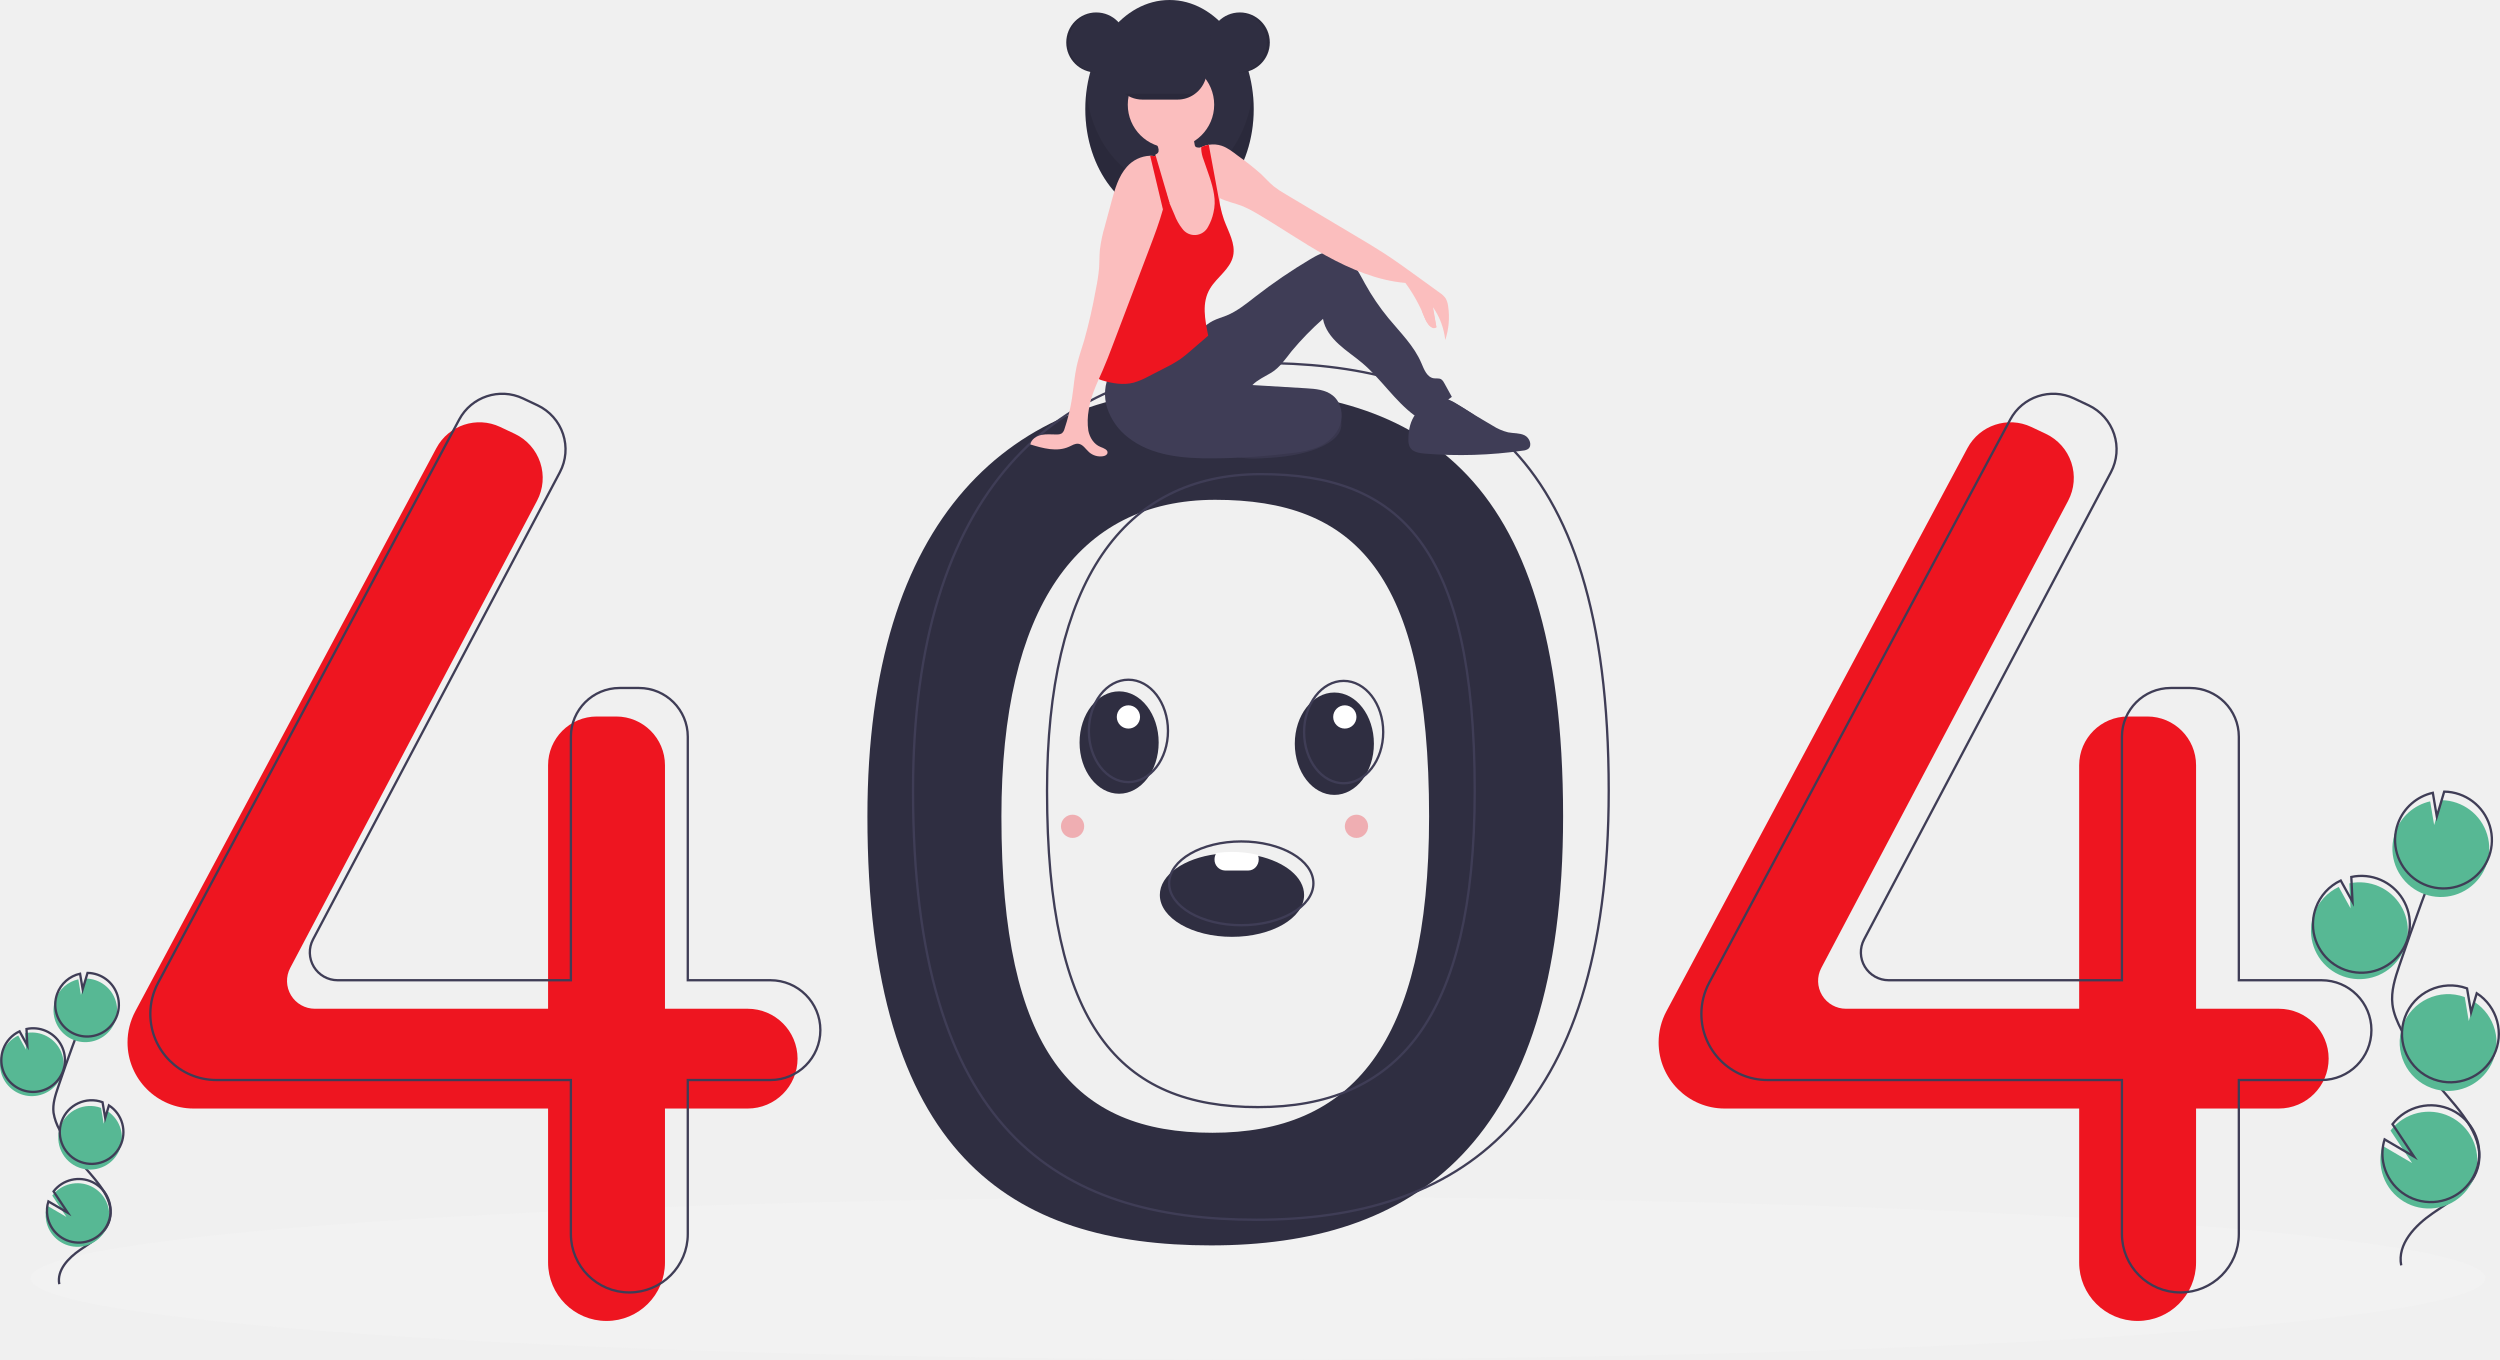
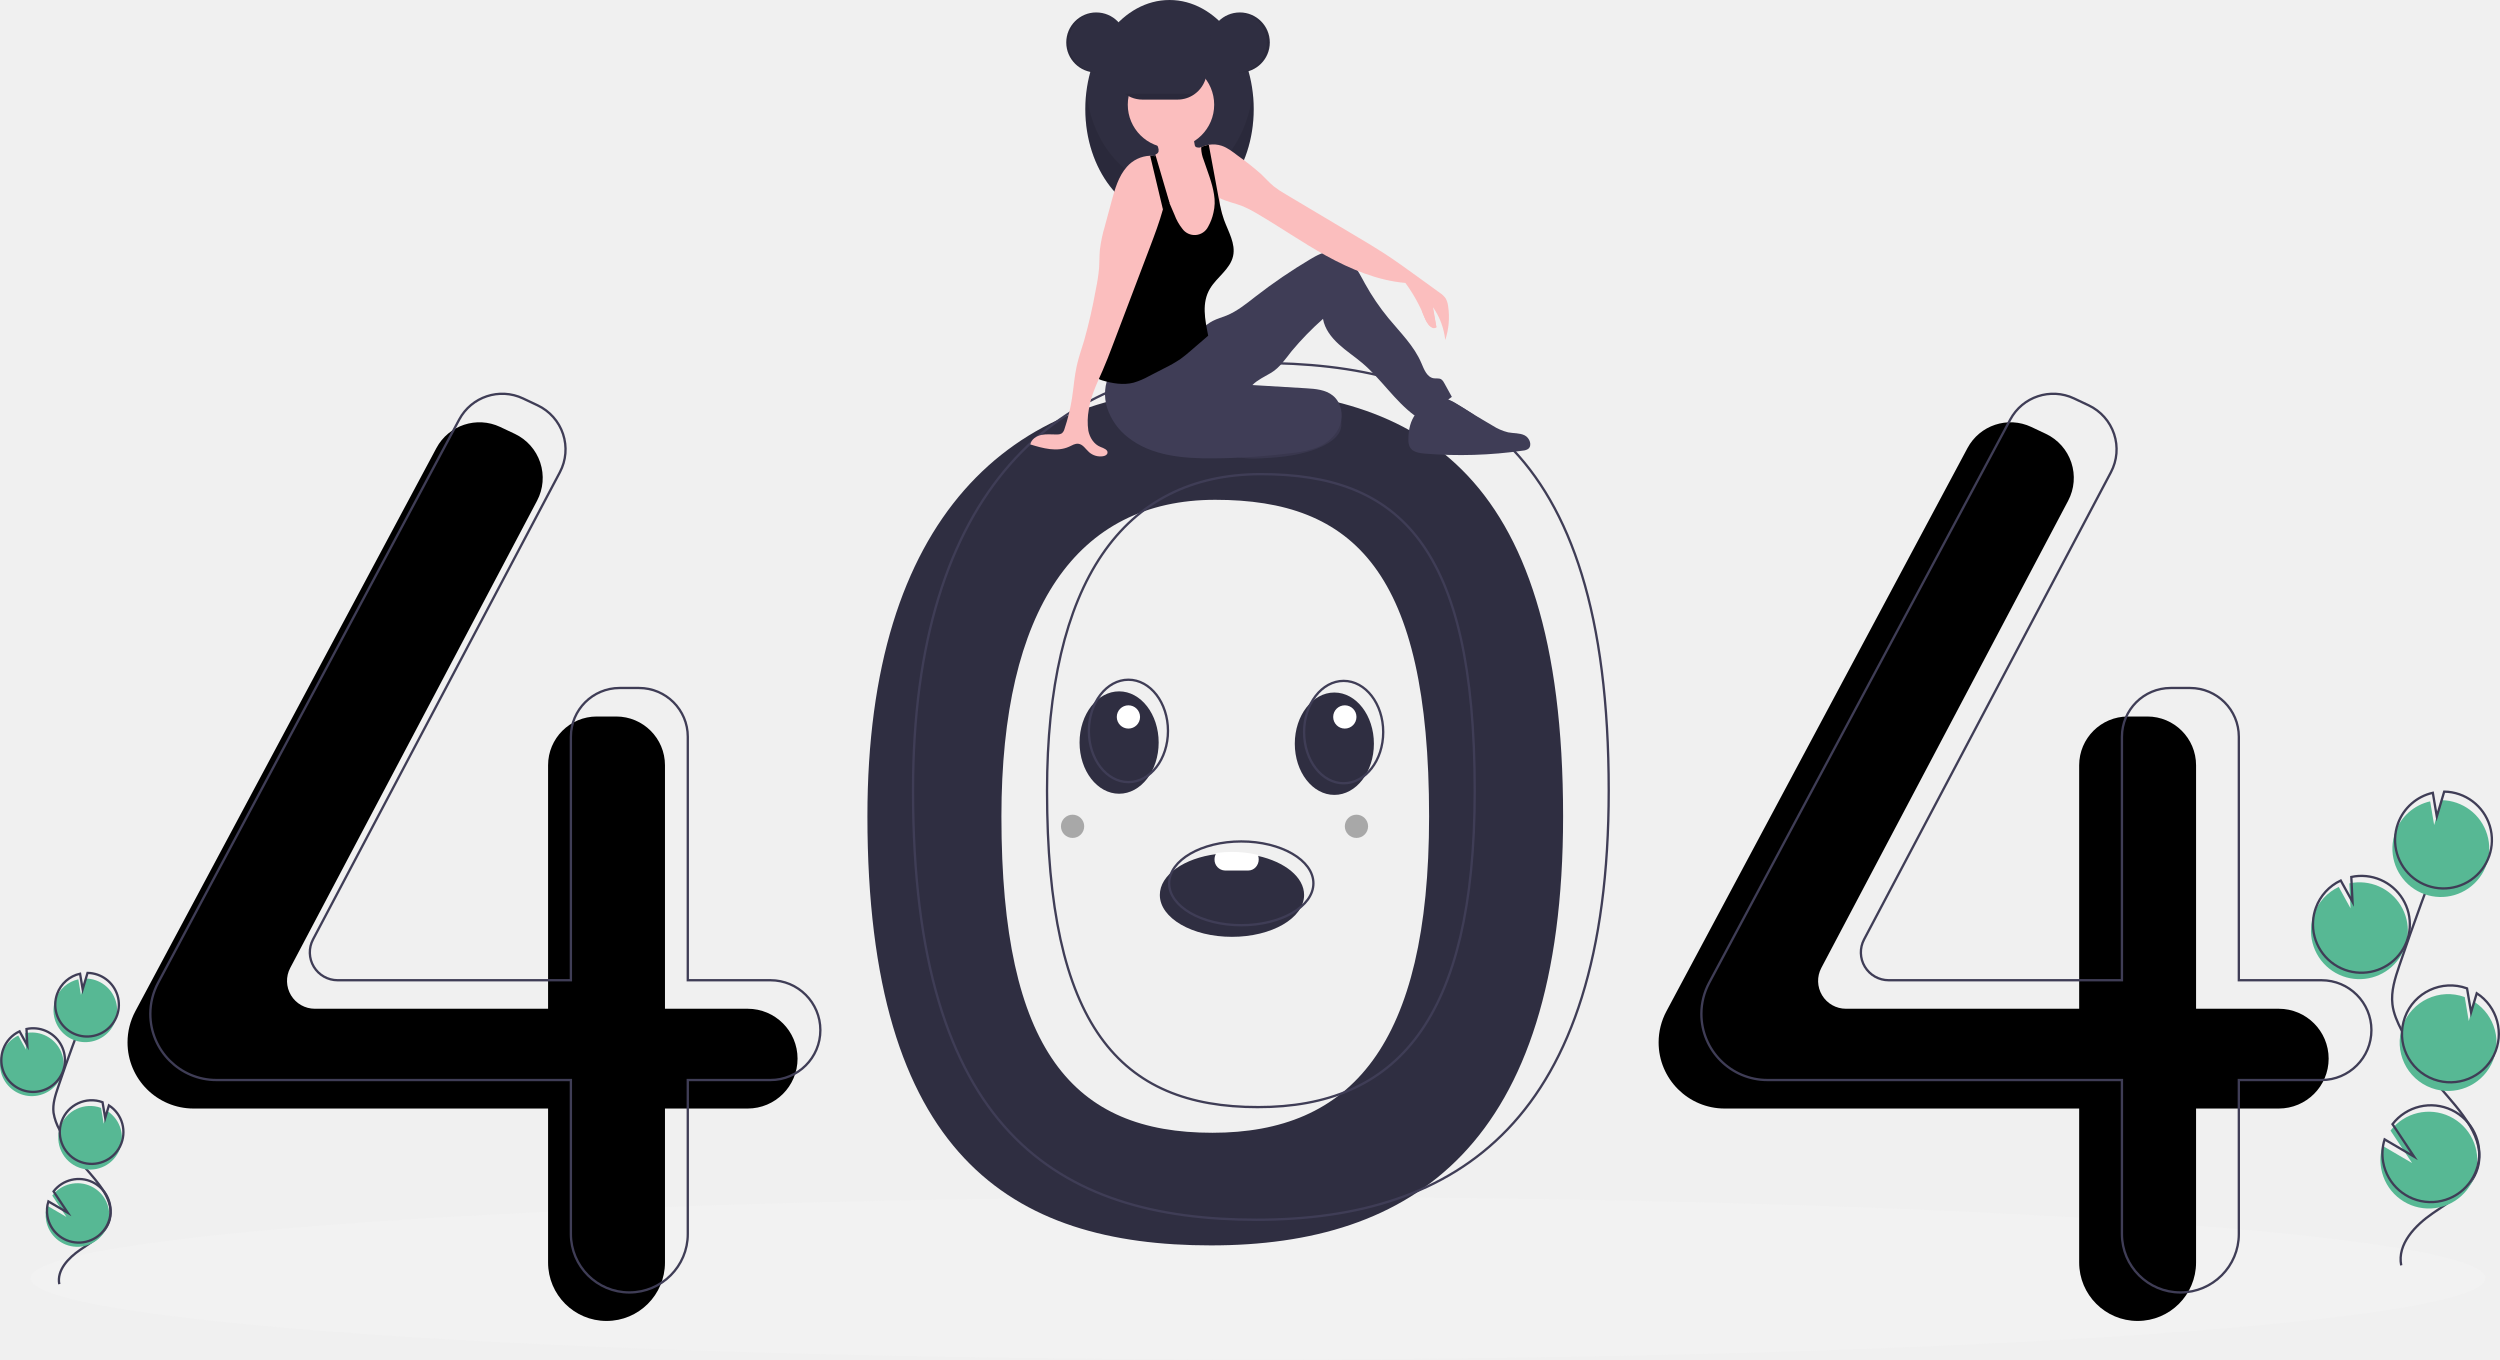
<svg xmlns="http://www.w3.org/2000/svg" id="fd59ce54-f850-4dfc-bc34-dd7d379d600e" data-name="Layer 1" width="1074.392" height="584.231" viewBox="0 0 1074.392 584.231">
  <ellipse cx="540.643" cy="549.309" rx="527.5" ry="34.922" fill="#f2f2f2" />
  <path d="M583.48,324.894c-85.944,0-147.651,55.139-147.651,183.798,0,145.813,61.707,184.411,147.651,184.411s151.327-42.274,151.327-184.411C734.807,356.753,669.424,324.894,583.48,324.894Zm.565,319.808c-59.527,0-90.626-34.923-90.626-135.916,0-89.112,32.372-136.105,91.899-136.105s91.899,30.868,91.899,136.105C677.217,607.234,643.572,644.703,584.045,644.703Z" transform="translate(-63.054 -157.8845)" fill="#2f2e41" />
-   <path d="M384.365,591.401H348.831V486.762A20.956,20.956,0,0,0,327.875,465.806h-8.326a20.956,20.956,0,0,0-20.956,20.956V591.401H198.363a11.963,11.963,0,0,1-10.578-17.552l106.082-200.78A20.956,20.956,0,0,0,284.287,344.33l-6.262-2.957a20.956,20.956,0,0,0-27.429,9.07L121.214,592.475a28.416,28.416,0,0,0-3.356,13.396v0a28.416,28.416,0,0,0,28.416,28.416H298.593v66.167a25.119,25.119,0,0,0,25.119,25.119h0a25.119,25.119,0,0,0,25.119-25.119V634.287h35.534a21.443,21.443,0,0,0,21.443-21.443v0A21.443,21.443,0,0,0,384.365,591.401Z" transform="translate(-63.054 -157.8845)" fill="#ee1520" />
-   <path d="M1042.362,591.401h-35.534V486.762A20.956,20.956,0,0,0,985.872,465.806h-8.326a20.956,20.956,0,0,0-20.956,20.956V591.401H856.359a11.963,11.963,0,0,1-10.578-17.552L951.864,373.069A20.956,20.956,0,0,0,942.284,344.33l-6.262-2.957a20.956,20.956,0,0,0-27.429,9.07L779.211,592.475a28.416,28.416,0,0,0-3.356,13.396v0a28.416,28.416,0,0,0,28.416,28.416H956.589v66.167a25.119,25.119,0,0,0,25.119,25.119h0a25.119,25.119,0,0,0,25.119-25.119V634.287h35.534a21.443,21.443,0,0,0,21.443-21.443v0A21.443,21.443,0,0,0,1042.362,591.401Z" transform="translate(-63.054 -157.8845)" fill="#ee1520" />
+   <path d="M384.365,591.401H348.831V486.762A20.956,20.956,0,0,0,327.875,465.806h-8.326a20.956,20.956,0,0,0-20.956,20.956V591.401H198.363a11.963,11.963,0,0,1-10.578-17.552l106.082-200.78A20.956,20.956,0,0,0,284.287,344.33l-6.262-2.957a20.956,20.956,0,0,0-27.429,9.07L121.214,592.475a28.416,28.416,0,0,0-3.356,13.396v0a28.416,28.416,0,0,0,28.416,28.416H298.593v66.167a25.119,25.119,0,0,0,25.119,25.119h0a25.119,25.119,0,0,0,25.119-25.119V634.287h35.534a21.443,21.443,0,0,0,21.443-21.443v0A21.443,21.443,0,0,0,384.365,591.401Z" transform="translate(-63.054 -157.8845)" fill="#000000" />
+   <path d="M1042.362,591.401h-35.534V486.762A20.956,20.956,0,0,0,985.872,465.806h-8.326a20.956,20.956,0,0,0-20.956,20.956V591.401H856.359a11.963,11.963,0,0,1-10.578-17.552L951.864,373.069A20.956,20.956,0,0,0,942.284,344.33l-6.262-2.957a20.956,20.956,0,0,0-27.429,9.07L779.211,592.475a28.416,28.416,0,0,0-3.356,13.396v0a28.416,28.416,0,0,0,28.416,28.416H956.589v66.167a25.119,25.119,0,0,0,25.119,25.119h0a25.119,25.119,0,0,0,25.119-25.119V634.287h35.534a21.443,21.443,0,0,0,21.443-21.443v0A21.443,21.443,0,0,0,1042.362,591.401Z" transform="translate(-63.054 -157.8845)" fill="#000000" />
  <path d="M394.168,579.148H358.634V474.509a20.956,20.956,0,0,0-20.956-20.956h-8.326a20.956,20.956,0,0,0-20.956,20.956V579.148H208.165a11.963,11.963,0,0,1-10.578-17.552L303.67,360.816a20.956,20.956,0,0,0-9.58-28.739l-6.262-2.957a20.956,20.956,0,0,0-27.429,9.07L131.017,580.222a28.416,28.416,0,0,0-3.356,13.396v0a28.416,28.416,0,0,0,28.416,28.416H308.395v66.167a25.119,25.119,0,0,0,25.119,25.119h0a25.119,25.119,0,0,0,25.119-25.119V622.034h35.534a21.443,21.443,0,0,0,21.443-21.443v0A21.443,21.443,0,0,0,394.168,579.148Z" transform="translate(-63.054 -157.8845)" fill="none" stroke="#3f3d56" stroke-miterlimit="10" />
  <path d="M1060.742,579.148h-35.534V474.509a20.956,20.956,0,0,0-20.956-20.956H995.925a20.956,20.956,0,0,0-20.956,20.956V579.148H874.739a11.963,11.963,0,0,1-10.578-17.552L970.244,360.816a20.956,20.956,0,0,0-9.58-28.739l-6.262-2.957a20.956,20.956,0,0,0-27.429,9.07L797.59,580.222a28.416,28.416,0,0,0-3.356,13.396v0a28.416,28.416,0,0,0,28.416,28.416H974.969v66.167a25.119,25.119,0,0,0,25.119,25.119h0a25.119,25.119,0,0,0,25.119-25.119V622.034h35.534a21.443,21.443,0,0,0,21.443-21.443v0A21.443,21.443,0,0,0,1060.742,579.148Z" transform="translate(-63.054 -157.8845)" fill="none" stroke="#3f3d56" stroke-miterlimit="10" />
  <path d="M603.085,313.866c-85.944,0-147.651,55.139-147.651,183.798,0,145.813,61.707,184.411,147.651,184.411s151.327-42.274,151.327-184.411C754.412,345.725,689.029,313.866,603.085,313.866Zm.565,319.808c-59.527,0-90.626-34.923-90.626-135.916,0-89.112,32.372-136.105,91.899-136.105s91.899,30.868,91.899,136.105C696.822,596.206,663.177,633.675,603.65,633.675Z" transform="translate(-63.054 -157.8845)" fill="none" stroke="#3f3d56" stroke-miterlimit="10" />
  <circle cx="471.141" cy="18.25" r="12.901" fill="#2f2e41" />
  <ellipse cx="502.607" cy="46.885" rx="36.186" ry="46.885" fill="#2f2e41" />
  <path d="M565.661,237.494c-18.128,0-33.141-17.271-35.776-39.805a60.976,60.976,0,0,0-.41,7.08c0,25.894,16.201,46.885,36.186,46.885s36.186-20.991,36.186-46.885a60.976,60.976,0,0,0-.41-7.08C598.803,220.224,583.789,237.494,565.661,237.494Z" transform="translate(-63.054 -157.8845)" opacity="0.1" />
  <path d="M639.296,342.073c-.777,3.193-4.128,5.751-7.839,7.538-7.802,3.757-17.425,4.878-26.76,5.254a45.176,45.176,0,0,1-7.144-.132,20.537,20.537,0,0,1-12.251-5.631,1.681,1.681,0,0,1,.044-2.844c4.969-5.459,13.262-8.806,21.616-11.216,6.334-1.827,17.381-6.561,24.29-5.922C637.944,329.739,640.277,338.041,639.296,342.073Z" transform="translate(-63.054 -157.8845)" fill="#3f3d56" />
  <path d="M639.296,342.073c-.777,3.193-4.128,5.751-7.839,7.538-7.802,3.757-17.425,4.878-26.76,5.254a45.176,45.176,0,0,1-7.144-.132,20.537,20.537,0,0,1-12.251-5.631,1.681,1.681,0,0,1,.044-2.844c4.969-5.459,13.262-8.806,21.616-11.216,6.334-1.827,17.381-6.561,24.29-5.922C637.944,329.739,640.277,338.041,639.296,342.073Z" transform="translate(-63.054 -157.8845)" opacity="0.1" />
  <path d="M540.098,318.206a19.77,19.77,0,0,0-1.199,15.075,26.339,26.339,0,0,0,8.829,12.497c10.095,8.092,23.988,9.205,36.925,9.093a284.649,284.649,0,0,0,33.905-2.324,40.538,40.538,0,0,0,11.001-2.554c4.222-1.827,7.933-5.178,9.436-9.526s.436-9.672-3.134-12.574c-3.137-2.55-7.463-2.9-11.498-3.143l-23.088-1.387c2.281-2.308,5.318-3.614,8.096-5.292,3.685-2.226,6.134-5.965,8.813-9.335a129.001,129.001,0,0,1,13.439-13.817c.751,4.31,3.478,7.85,6.687,10.824s6.908,5.368,10.244,8.2c8.079,6.858,13.896,16.167,22.392,22.5a43.829,43.829,0,0,0,16.049-8.012l-3.302-5.981a3.94,3.94,0,0,0-1.245-1.553c-.935-.575-2.14-.279-3.225-.441-2.901-.435-4.168-3.784-5.306-6.487-3.125-7.422-9.108-13.18-14.218-19.404a98.009,98.009,0,0,1-9.996-14.723c-1.717-3.102-3.288-6.331-5.617-9.003s-5.594-4.773-9.139-4.781c-3.132-.007-6.021,1.584-8.714,3.183a230.477,230.477,0,0,0-23.63,16.099c-3.944,3.062-7.863,6.296-12.489,8.174-1.947.79-4,1.331-5.869,2.292-3.273,1.684-5.757,4.534-8.431,7.064C566.277,311.892,553.219,317.738,540.098,318.206Z" transform="translate(-63.054 -157.8845)" fill="#3f3d56" />
  <path d="M588.374,253.983a23.774,23.774,0,0,1-1.734,8.033,10.045,10.045,0,0,1-5.768,5.573,12.375,12.375,0,0,1-5.623.182,10.882,10.882,0,0,1-4.582-1.561c-2.165-1.488-3.244-4.144-3.637-6.743-.393-2.596-.217-5.249-.469-7.863a42.944,42.944,0,0,0-1.202-6.255c-.17-.683-.343-1.362-.513-2.042-.167-.68-.33-1.359-.481-2.039-.138-.639-.267-1.281-.378-1.926-.091-.544-.173-1.092-.233-1.643a18.423,18.423,0,0,0-.809-4.811,14.607,14.607,0,0,0-1.687-2.854c-.286-.409-.563-.818-.818-1.243a5.89,5.89,0,0,1-.972-3.748,3.286,3.286,0,0,1,.148-.601c.025-.076.053-.151.085-.223A1.802,1.802,0,0,0,560.932,223.07a3.433,3.433,0,0,0-.148-1.778,11.318,11.318,0,0,0-.96-2.288c-.264-.478-1.161-1.34-1.167-1.888-.013-1.101,2.14-1.989,3.011-2.423a16.796,16.796,0,0,1,8.597-1.743c1.904.129,3.968.714,5.019,2.31.944,1.438.818,3.301,1.221,4.972a1.471,1.471,0,0,0,.299.664,1.341,1.341,0,0,0,.739.34,4.549,4.549,0,0,0,1.416.057h.003a2.931,2.931,0,0,0,.371-.054,4.957,4.957,0,0,0,2.033-.878q.585-.156,1.18-.255a.251.251,0,0,0,.047-.009c1.576,4.975,1.781,10.308,3.071,15.374.639,2.52,1.554,5.009,1.683,7.602.009.113.013.23.016.346.019.834-.047,1.674-.013,2.505a6.981,6.981,0,0,0,.126,1.114,15.611,15.611,0,0,0,.525,1.743l.009.028c.06.183.116.368.164.554.035.135.066.267.091.403l.003.009A14.938,14.938,0,0,1,588.374,253.983Z" transform="translate(-63.054 -157.8845)" fill="#fbbebe" />
  <circle cx="503.237" cy="44.997" r="18.565" fill="#fbbebe" />
  <path d="M684.157,304.033a30.445,30.445,0,0,0-5.236-14.103q.722,4.295,1.447,8.587a3.214,3.214,0,0,1-3.367-1.035,10.337,10.337,0,0,1-1.765-3.276,67.466,67.466,0,0,0-8.21-14.736c-11.819-.985-23.502-5.884-33.896-11.595-10.396-5.708-20.126-12.552-30.384-18.502a43.573,43.573,0,0,0-5.544-2.832c-3.21-1.287-6.812-1.954-9.855-3.468-.204-.101-.409-.208-.61-.318a12.578,12.578,0,0,1-1.945-1.306,10.344,10.344,0,0,1-.931-.856,20.351,20.351,0,0,1-3.559-5.953c-1.633-3.612-2.215-7.97-3.845-11.583a11.203,11.203,0,0,1,2.502-1.765h.003c.132-.069.264-.135.4-.198a11.94,11.94,0,0,1,2.004-.733q.585-.156,1.18-.255a.251.251,0,0,0,.047-.009,11.566,11.566,0,0,1,5.491.434c2.587.875,4.767,2.621,6.941,4.273a114.02,114.02,0,0,1,10.148,8.049c1.794,1.718,3.43,3.606,5.359,5.167a42.144,42.144,0,0,0,5.057,3.351q15.656,9.327,31.315,18.65c3.534,2.105,7.07,4.21,10.526,6.438,5.249,3.386,10.308,7.055,15.365,10.721q4.47,3.238,8.936,6.479a9.728,9.728,0,0,1,2.533,2.341,8.472,8.472,0,0,1,1.123,3.433A31.387,31.387,0,0,1,684.157,304.033Z" transform="translate(-63.054 -157.8845)" fill="#fbbebe" />
-   <path d="M592.977,267.944c-1.252,5.617-6.929,9.012-9.896,13.946-3.688,6.123-2.184,13.241-.799,20.255q-3.795,3.271-7.593,6.542c-1.397,1.199-2.794,2.404-4.298,3.464a57.351,57.351,0,0,1-6.86,3.94q-3.361,1.728-6.721,3.458a32.128,32.128,0,0,1-6.58,2.788c-4.415,1.133-9.103.34-13.471-.972a6.088,6.088,0,0,1-1.473-.601,2.394,2.394,0,0,1-.699-.632,3.911,3.911,0,0,1-.444-2.539c.444-7.351,2.24-14.547,4.031-21.69a85.26,85.26,0,0,1,3.848-12.577,85.077,85.077,0,0,1,5.415-10.151,68.368,68.368,0,0,1,7.929-11.514,18.479,18.479,0,0,0,3.675-4.739c1.117-2.549.686-5.472.913-8.247a17.148,17.148,0,0,1,1.633-6.007v-.003a17.093,17.093,0,0,1,1.743-2.882q.458,1.067.916,2.13.302.699.598,1.394.387.897.768,1.787,1.1,2.558,2.196,5.113a21.59,21.59,0,0,0,3.335,5.944,6.499,6.499,0,0,0,11.123-.853,21.261,21.261,0,0,0,2.272-6.013,19.215,19.215,0,0,0,.252-7.835c-.758-5.009-2.889-10.126-4.437-14.78a14.945,14.945,0,0,1-1.079-4.871,3.351,3.351,0,0,1,.057-.56c.009-.047.019-.098.028-.145a11.94,11.94,0,0,1,2.004-.733q.585-.156,1.18-.255,2.044,11.064,4.094,22.127c.032.173.066.346.098.522.195,1.057.393,2.115.614,3.169.198.957.412,1.91.651,2.857l.009.028c.082.321.167.639.255.957l.003.009c.242.868.513,1.731.818,2.58C590.938,257.475,594.164,262.629,592.977,267.944Z" transform="translate(-63.054 -157.8845)" fill="#ee1520" />
+   <path d="M592.977,267.944c-1.252,5.617-6.929,9.012-9.896,13.946-3.688,6.123-2.184,13.241-.799,20.255q-3.795,3.271-7.593,6.542c-1.397,1.199-2.794,2.404-4.298,3.464a57.351,57.351,0,0,1-6.86,3.94q-3.361,1.728-6.721,3.458a32.128,32.128,0,0,1-6.58,2.788c-4.415,1.133-9.103.34-13.471-.972a6.088,6.088,0,0,1-1.473-.601,2.394,2.394,0,0,1-.699-.632,3.911,3.911,0,0,1-.444-2.539c.444-7.351,2.24-14.547,4.031-21.69a85.26,85.26,0,0,1,3.848-12.577,85.077,85.077,0,0,1,5.415-10.151,68.368,68.368,0,0,1,7.929-11.514,18.479,18.479,0,0,0,3.675-4.739c1.117-2.549.686-5.472.913-8.247a17.148,17.148,0,0,1,1.633-6.007v-.003a17.093,17.093,0,0,1,1.743-2.882q.458,1.067.916,2.13.302.699.598,1.394.387.897.768,1.787,1.1,2.558,2.196,5.113a21.59,21.59,0,0,0,3.335,5.944,6.499,6.499,0,0,0,11.123-.853,21.261,21.261,0,0,0,2.272-6.013,19.215,19.215,0,0,0,.252-7.835c-.758-5.009-2.889-10.126-4.437-14.78a14.945,14.945,0,0,1-1.079-4.871,3.351,3.351,0,0,1,.057-.56c.009-.047.019-.098.028-.145a11.94,11.94,0,0,1,2.004-.733q.585-.156,1.18-.255,2.044,11.064,4.094,22.127c.032.173.066.346.098.522.195,1.057.393,2.115.614,3.169.198.957.412,1.91.651,2.857l.009.028c.082.321.167.639.255.957l.003.009c.242.868.513,1.731.818,2.58C590.938,257.475,594.164,262.629,592.977,267.944Z" transform="translate(-63.054 -157.8845)" fill="#000000" />
  <path d="M668.321,346.877a6.583,6.583,0,0,0,.61,3.143c1.162,2.124,3.95,2.606,6.362,2.805a188.377,188.377,0,0,0,42.266-1.288,4.886,4.886,0,0,0,2.151-.668c1.99-1.395.763-4.795-1.41-5.884s-4.751-.826-7.135-1.297a22.479,22.479,0,0,1-6.678-2.896q-7.252-4.167-14.293-8.688c-2.795-1.795-6.093-3.71-9.24-2.646C672.43,332.343,668.265,337.681,668.321,346.877Z" transform="translate(-63.054 -157.8845)" fill="#3f3d56" />
  <path d="M564.437,240.874v.003c-.022.132-.044.261-.072.39-.035.214-.076.431-.116.645-.39,1.998-.868,3.987-1.419,5.963-1.51,5.459-3.534,10.831-5.541,16.123q-8.081,21.287-16.164,42.577c-1.359,3.575-2.716,7.152-4.261,10.654-.516,1.167-1.048,2.344-1.576,3.534-1.894,4.257-3.713,8.653-4.317,13.184a27.45,27.45,0,0,0-.192,9.04c.604,2.97,2.407,5.872,5.23,6.97,1.378.538,3.351,1.259,2.974,2.69-.204.787-1.098,1.171-1.901,1.303a7.312,7.312,0,0,1-5.966-1.718c-1.507-1.337-2.665-3.417-4.67-3.641-1.388-.151-2.665.68-3.936,1.262-5.186,2.369-11.227.711-16.674-.972.428-2.206,2.643-3.66,4.843-4.1,2.199-.444,4.474-.129,6.718-.189a3.51,3.51,0,0,0,2.042-.525,3.705,3.705,0,0,0,1.101-1.882,78.964,78.964,0,0,0,3.213-13.147c.724-4.666,1.026-9.405,2.058-14.015.802-3.597,2.042-7.08,3.106-10.61a224.682,224.682,0,0,0,5.06-22.077,78.02,78.02,0,0,0,1.425-9.368c.179-2.612.094-5.236.346-7.838a60.888,60.888,0,0,1,2.111-9.997q1.444-5.348,2.885-10.689c1.425-5.271,2.955-10.746,6.567-14.843a13.962,13.962,0,0,1,10.028-4.789,9.882,9.882,0,0,1,2.13.23c.116.028.233.057.349.088a8.634,8.634,0,0,1,2.174.9c1.114-.708,1.68-.459,2.42.632a6.973,6.973,0,0,1,.881,3.795A52.424,52.424,0,0,1,564.437,240.874Z" transform="translate(-63.054 -157.8845)" fill="#fbbebe" />
-   <path d="M565.661,245.046l-.047.047-.255.255-2.53,2.527-1.24-5.208-4.251-17.854a9.882,9.882,0,0,1,2.13.23,3.286,3.286,0,0,1,.148-.601l.201.689,1.441,4.902,2.728,9.308.45,1.532v.003Z" transform="translate(-63.054 -157.8845)" fill="#ee1520" />
+   <path d="M565.661,245.046l-.047.047-.255.255-2.53,2.527-1.24-5.208-4.251-17.854a9.882,9.882,0,0,1,2.13.23,3.286,3.286,0,0,1,.148-.601l.201.689,1.441,4.902,2.728,9.308.45,1.532v.003Z" transform="translate(-63.054 -157.8845)" fill="#000000" />
  <path d="M581.715,188.087a12.582,12.582,0,0,1-3.7,8.896,12.314,12.314,0,0,1-1.36,1.176,12.528,12.528,0,0,1-7.536,2.524H554.023a12.59,12.59,0,0,1,0-25.18h15.096A12.629,12.629,0,0,1,581.715,188.087Z" transform="translate(-63.054 -157.8845)" fill="#2f2e41" />
  <circle cx="532.815" cy="18.25" r="12.901" fill="#2f2e41" />
  <path d="M595.554,163.234c-.158,0-.315.006-.472.012a12.898,12.898,0,0,1,0,25.778c.157.006.314.012.472.012a12.901,12.901,0,1,0,0-25.802Z" transform="translate(-63.054 -157.8845)" opacity="0.1" />
  <path d="M534.195,163.234c.158,0,.315.006.472.012a12.898,12.898,0,0,0,0,25.778c-.157.006-.314.012-.472.012a12.901,12.901,0,0,1,0-25.802Z" transform="translate(-63.054 -157.8845)" opacity="0.1" />
  <path d="M576.655,198.159a12.528,12.528,0,0,1-7.536,2.524H554.023a12.528,12.528,0,0,1-7.536-2.524Z" transform="translate(-63.054 -157.8845)" opacity="0.1" />
  <path d="M674.14,291.64s3.252,9.372,6.229,6.876L677.996,286.267Z" transform="translate(-63.054 -157.8845)" fill="#fbbebe" />
  <path d="M1069.918,577.434a20.813,20.813,0,1,0,2.772-39.915l.521,10.712-5.068-9.18a20.734,20.734,0,0,0-10.684,11.723,20.408,20.408,0,0,0-1.197,5.63A20.809,20.809,0,0,0,1069.918,577.434Z" transform="translate(-63.054 -157.8845)" fill="#57b894" />
  <path d="M1094.995,701.678c-1.789-9.11,5.963-17.187,13.621-22.437s16.605-10.408,19.218-19.317c3.755-12.804-7.43-24.53-16.136-34.642a125.3,125.3,0,0,1-16.524-24.557c-1.811-3.533-3.476-7.225-3.952-11.166-.686-5.675,1.137-11.323,2.974-16.737q9.179-27.052,19.628-53.65" transform="translate(-63.054 -157.8845)" fill="none" stroke="#3f3d56" stroke-miterlimit="10" />
  <path d="M1070.775,574.676a20.813,20.813,0,1,0,2.772-39.915l.521,10.712-5.068-9.18a20.734,20.734,0,0,0-10.684,11.723,20.408,20.408,0,0,0-1.197,5.63A20.809,20.809,0,0,0,1070.775,574.676Z" transform="translate(-63.054 -157.8845)" fill="none" stroke="#3f3d56" stroke-miterlimit="10" />
  <path d="M1092.451,515.473a20.788,20.788,0,0,1,14.98-13.198l1.714,10.184,3.177-10.696a20.81,20.81,0,1,1-19.871,13.71Z" transform="translate(-63.054 -157.8845)" fill="#57b894" />
  <path d="M1093.594,511.795a20.788,20.788,0,0,1,14.98-13.198l1.714,10.184,3.177-10.696a20.81,20.81,0,1,1-19.871,13.71Z" transform="translate(-63.054 -157.8845)" fill="none" stroke="#3f3d56" stroke-miterlimit="10" />
  <path d="M1108.045,625.489a20.81,20.81,0,0,0,18.419-37.023l-2.441,8.219-1.731-10.304a.362.362,0,0,0-.053-.02,20.811,20.811,0,1,0-14.194,39.127Z" transform="translate(-63.054 -157.8845)" fill="#57b894" />
  <path d="M1109.035,621.764a20.81,20.81,0,0,0,18.419-37.023l-2.441,8.219-1.731-10.304a.362.362,0,0,0-.053-.02,20.811,20.811,0,1,0-14.194,39.127Z" transform="translate(-63.054 -157.8845)" fill="none" stroke="#3f3d56" stroke-miterlimit="10" />
  <path d="M1086.378,660.051a20.801,20.801,0,1,0,4.011-16.297l9.273,13.957-12.67-7.408A20.616,20.616,0,0,0,1086.378,660.051Z" transform="translate(-63.054 -157.8845)" fill="#57b894" />
  <path d="M1087.235,657.294a20.801,20.801,0,1,0,4.011-16.297l9.273,13.957-12.67-7.408A20.616,20.616,0,0,0,1087.235,657.294Z" transform="translate(-63.054 -157.8845)" fill="none" stroke="#3f3d56" stroke-miterlimit="10" />
  <path d="M72.061,628.133a13.674,13.674,0,1,0,1.821-26.225l.342,7.038-3.33-6.032a13.623,13.623,0,0,0-7.019,7.702,13.409,13.409,0,0,0-.787,3.699A13.672,13.672,0,0,0,72.061,628.133Z" transform="translate(-63.054 -157.8845)" fill="#57b894" />
  <path d="M88.538,709.763c-1.175-5.986,3.918-11.292,8.949-14.741s10.91-6.838,12.626-12.692c2.467-8.412-4.882-16.117-10.601-22.76A82.324,82.324,0,0,1,88.656,643.436a22.21,22.21,0,0,1-2.597-7.336c-.451-3.729.747-7.439,1.954-10.996q6.031-17.773,12.896-35.249" transform="translate(-63.054 -157.8845)" fill="none" stroke="#3f3d56" stroke-miterlimit="10" />
  <path d="M72.625,626.321a13.674,13.674,0,1,0,1.821-26.225l.342,7.038L71.458,601.103a13.623,13.623,0,0,0-7.019,7.702,13.409,13.409,0,0,0-.787,3.699A13.672,13.672,0,0,0,72.625,626.321Z" transform="translate(-63.054 -157.8845)" fill="none" stroke="#3f3d56" stroke-miterlimit="10" />
  <path d="M86.866,587.423a13.658,13.658,0,0,1,9.842-8.671l1.126,6.691,2.087-7.027a13.673,13.673,0,1,1-13.055,9.007Z" transform="translate(-63.054 -157.8845)" fill="#57b894" />
  <path d="M87.617,585.007a13.658,13.658,0,0,1,9.842-8.671l1.126,6.691L100.673,576a13.673,13.673,0,1,1-13.055,9.007Z" transform="translate(-63.054 -157.8845)" fill="none" stroke="#3f3d56" stroke-miterlimit="10" />
  <path d="M97.112,659.706a13.673,13.673,0,0,0,12.102-24.325l-1.604,5.4-1.137-6.77a.238.238,0,0,0-.035-.013,13.673,13.673,0,1,0-9.326,25.707Z" transform="translate(-63.054 -157.8845)" fill="#57b894" />
  <path d="M97.762,657.259a13.673,13.673,0,0,0,12.102-24.325l-1.604,5.4-1.137-6.77a.238.238,0,0,0-.035-.013,13.673,13.673,0,1,0-9.326,25.707Z" transform="translate(-63.054 -157.8845)" fill="none" stroke="#3f3d56" stroke-miterlimit="10" />
  <path d="M82.876,682.414a13.667,13.667,0,1,0,2.635-10.708l6.092,9.17-8.324-4.867A13.545,13.545,0,0,0,82.876,682.414Z" transform="translate(-63.054 -157.8845)" fill="#57b894" />
  <path d="M83.439,680.602a13.667,13.667,0,1,0,2.635-10.708l6.092,9.17-8.324-4.867A13.545,13.545,0,0,0,83.439,680.602Z" transform="translate(-63.054 -157.8845)" fill="none" stroke="#3f3d56" stroke-miterlimit="10" />
  <ellipse cx="480.946" cy="319.115" rx="17" ry="22" fill="#2f2e41" />
  <ellipse cx="573.446" cy="319.615" rx="17" ry="22" fill="#2f2e41" />
  <path d="M623.5,542.5c0,9.94-13.88,18-31,18s-31-8.06-31-18c0-8.61,10.41-15.81,24.32-17.57a50.104,50.104,0,0,1,6.68-.43,50.699,50.699,0,0,1,11.13,1.2C615.25,528.29,623.5,534.84,623.5,542.5Z" transform="translate(-63.054 -157.8845)" fill="#2f2e41" />
  <ellipse cx="484.946" cy="314.115" rx="17" ry="22" fill="none" stroke="#3f3d56" stroke-miterlimit="10" />
  <ellipse cx="577.446" cy="314.615" rx="17" ry="22" fill="none" stroke="#3f3d56" stroke-miterlimit="10" />
  <ellipse cx="533.446" cy="379.615" rx="31" ry="18" fill="none" stroke="#3f3d56" stroke-miterlimit="10" />
  <path d="M604,527.2a4.937,4.937,0,0,1-1.32,3.392A4.339,4.339,0,0,1,599.5,532h-10a4.664,4.664,0,0,1-4.5-4.8,4.905,4.905,0,0,1,.82-2.741A47.02,47.02,0,0,1,592.5,524a47.665,47.665,0,0,1,11.13,1.28A5.067,5.067,0,0,1,604,527.2Z" transform="translate(-63.054 -157.8845)" fill="#fff" />
  <circle cx="484.946" cy="308.115" r="5" fill="#fff" />
  <circle cx="577.946" cy="308.115" r="5" fill="#fff" />
-   <circle cx="582.946" cy="355.115" r="5" fill="#ee1520" opacity="0.3" />
-   <circle cx="460.946" cy="355.115" r="5" fill="#ee1520" opacity="0.3" />
+   <circle cx="582.946" cy="355.115" r="5" fill="#000000" opacity="0.3" />
+   <circle cx="460.946" cy="355.115" r="5" fill="#000000" opacity="0.3" />
</svg>
